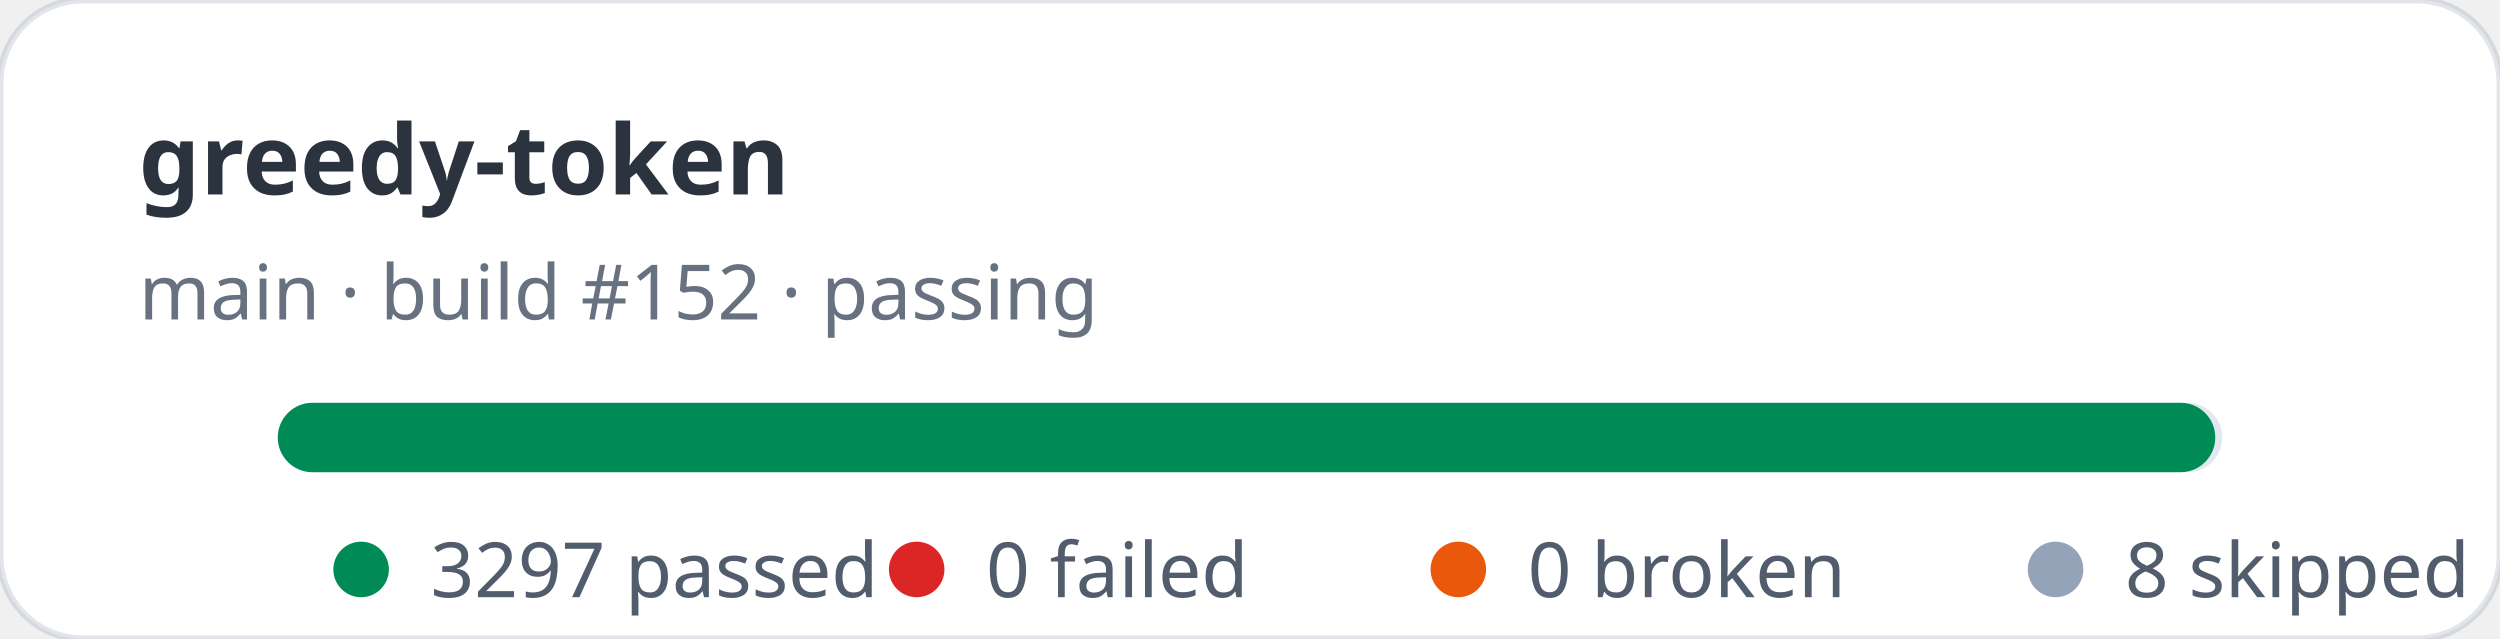
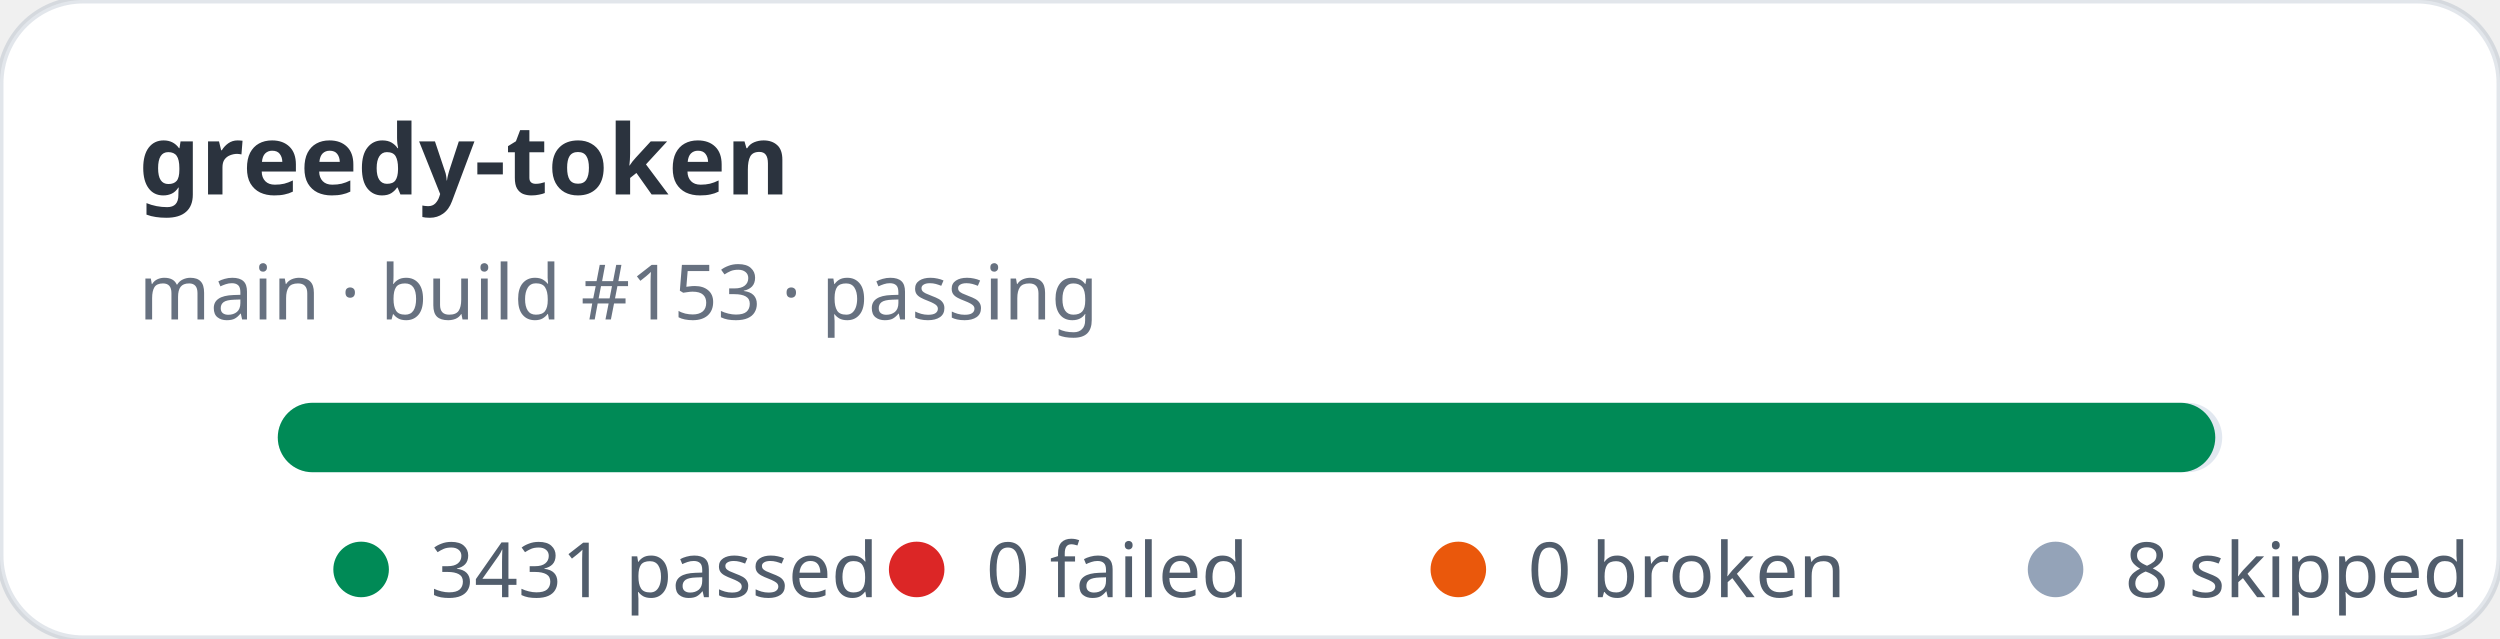
- <svg xmlns="http://www.w3.org/2000/svg" width="360" height="92" viewBox="0 0 360 92" role="img" aria-label="greedy-token stats: 3297 passed, 0 failed">
+ <svg xmlns="http://www.w3.org/2000/svg" width="360" height="92" viewBox="0 0 360 92" role="img" aria-label="greedy-token stats: 3431 passed, 0 failed">
  <rect width="360" height="92" rx="12" fill="#ffffff" stroke="rgba(11,48,86,0.12)" />
  <text x="20" y="28" fill="rgba(1,10,24,0.83)" font-family="ui-sans-serif,system-ui,sans-serif" font-size="14" font-weight="700">greedy-token</text>
-   <text x="20" y="46" fill="rgba(2,19,44,0.6)" font-family="ui-sans-serif,system-ui,sans-serif" font-size="11">main · build #152 · passing</text>
+   <text x="20" y="46" fill="rgba(2,19,44,0.6)" font-family="ui-sans-serif,system-ui,sans-serif" font-size="11">main · build #153 · passing</text>
  <rect x="40" y="58" width="280" height="10" rx="5" fill="#e2e8f0" />
  <rect x="40" y="58" width="279" height="10" rx="5" fill="#008a56" />
  <g font-family="ui-sans-serif,system-ui,sans-serif" font-size="11" fill="rgba(1,18,40,0.68)">
    <circle cx="52" cy="82" r="4" fill="#008a56" />
-     <text x="62" y="86">3297 passed</text>
+     <text x="62" y="86">3431 passed</text>
    <circle cx="132" cy="82" r="4" fill="#dc2626" />
    <text x="142" y="86">0 failed</text>
    <circle cx="210" cy="82" r="4" fill="#ea580c" />
    <text x="220" y="86">0 broken</text>
    <circle cx="296" cy="82" r="4" fill="#94a3b8" />
    <text x="306" y="86">8 skipped</text>
  </g>
</svg>
